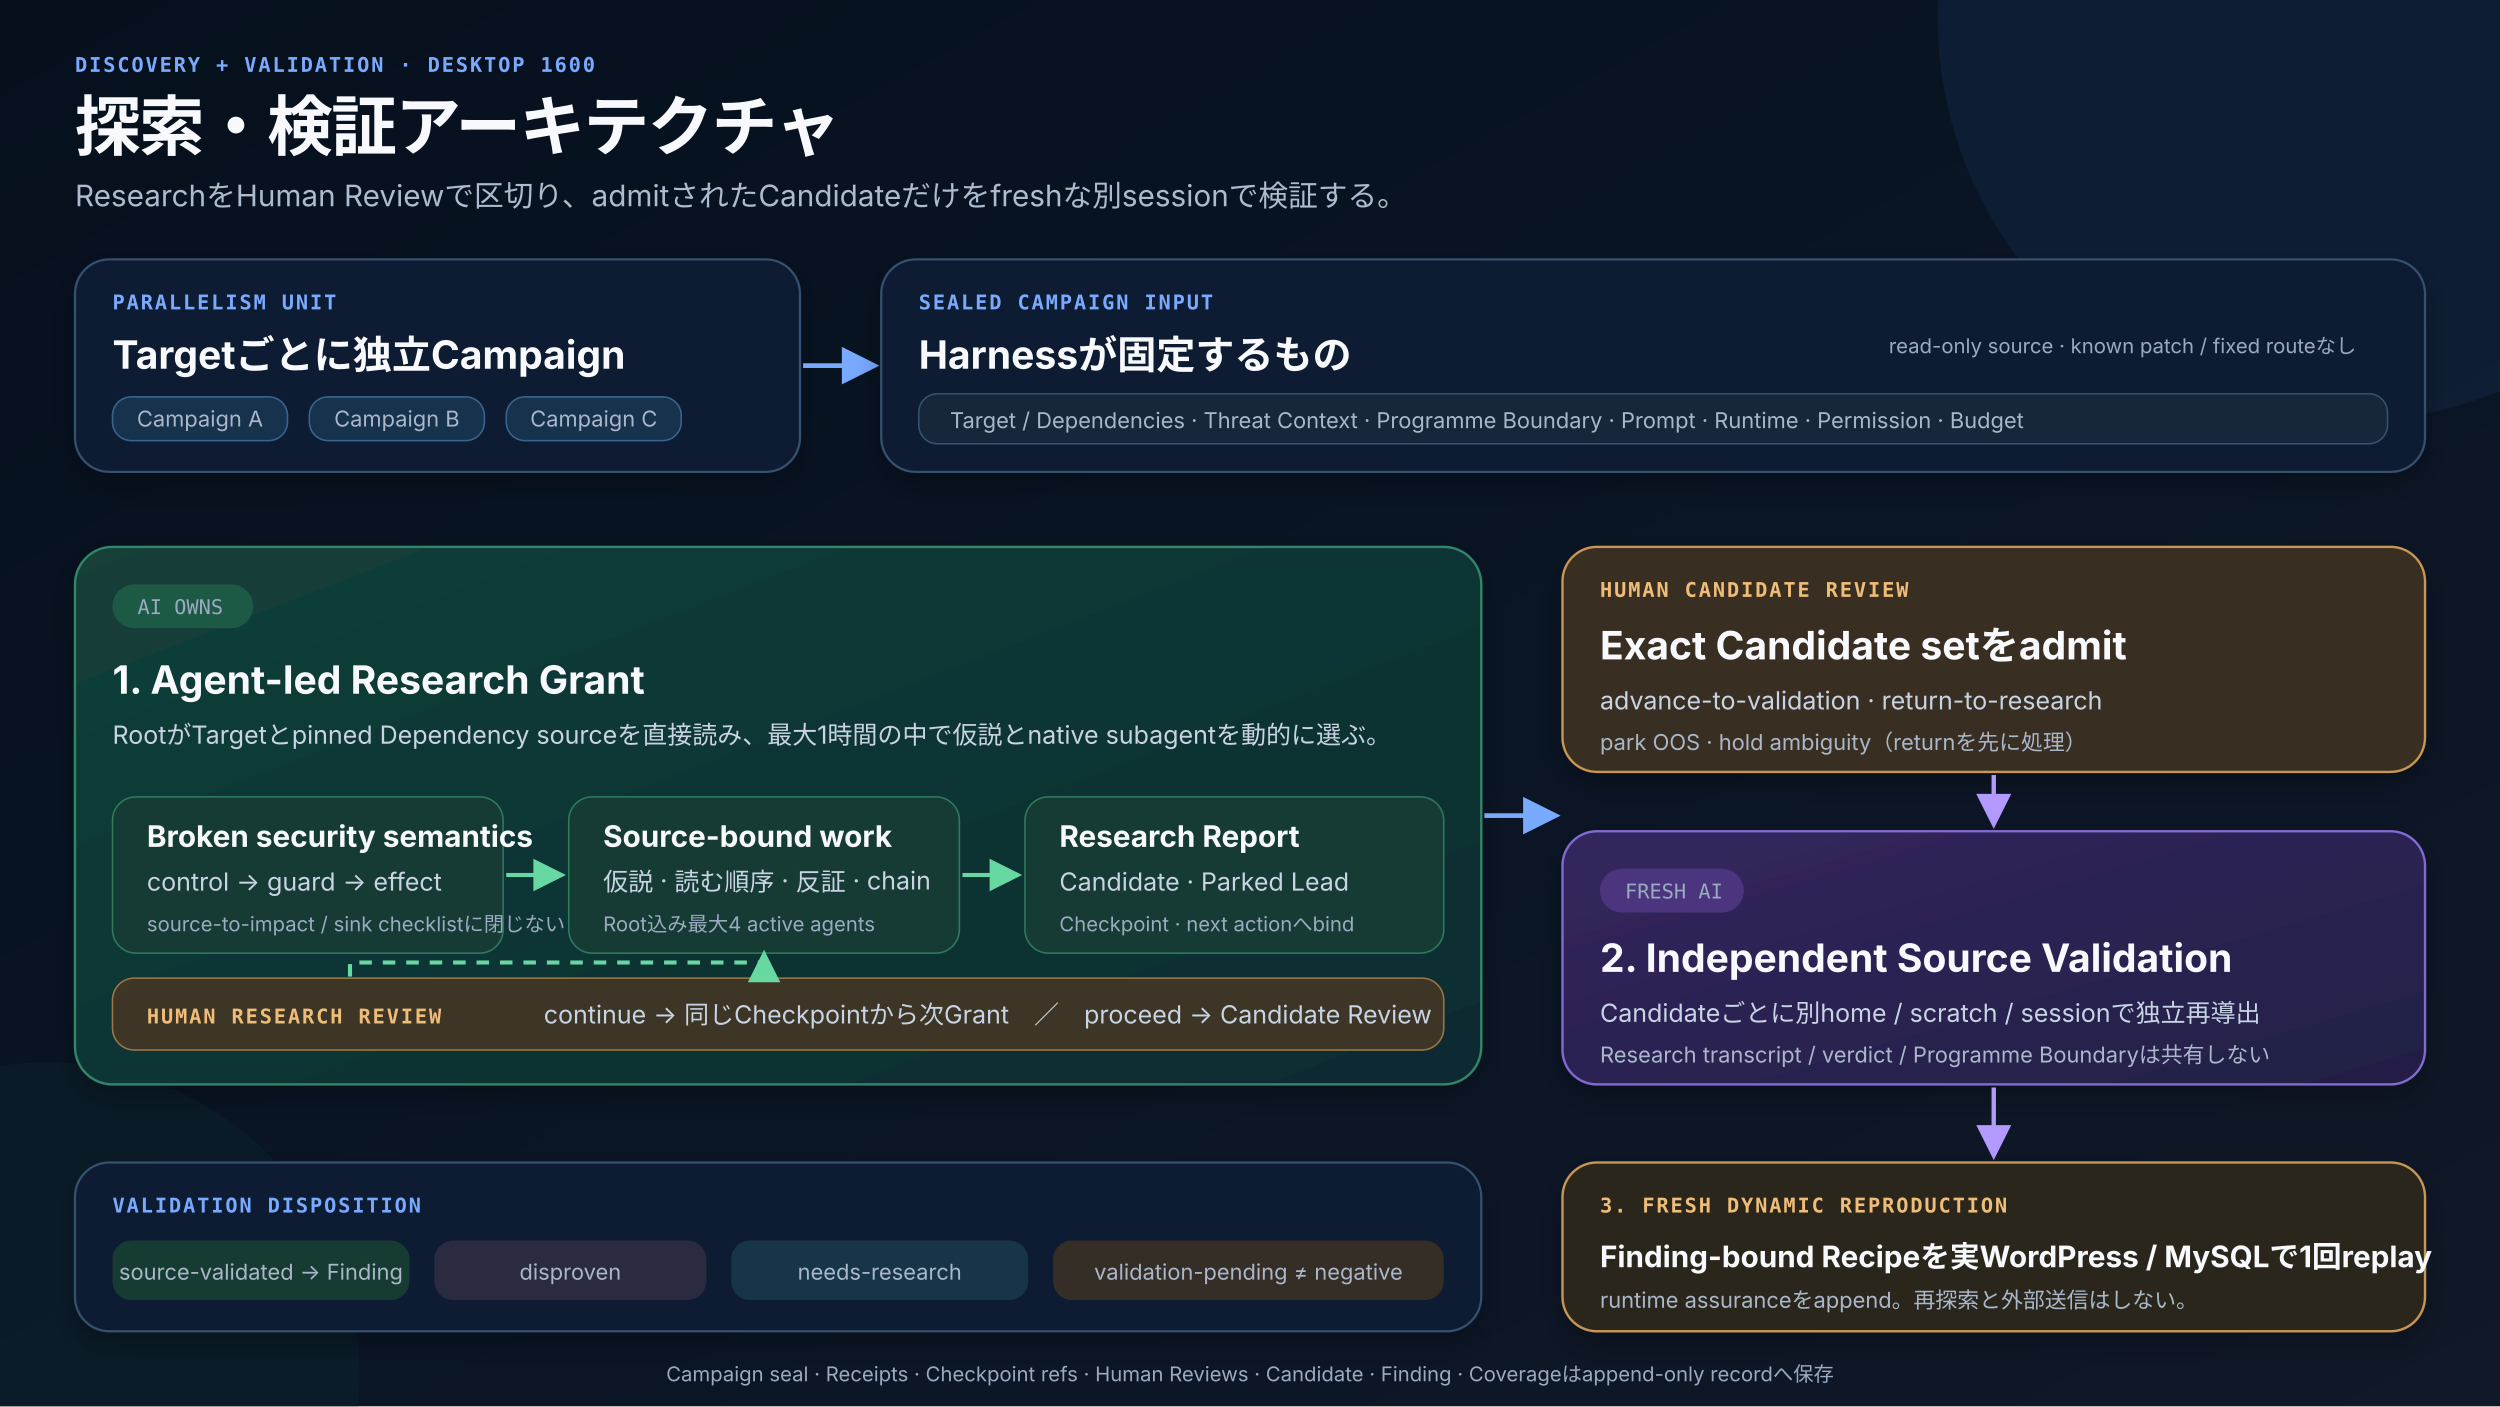
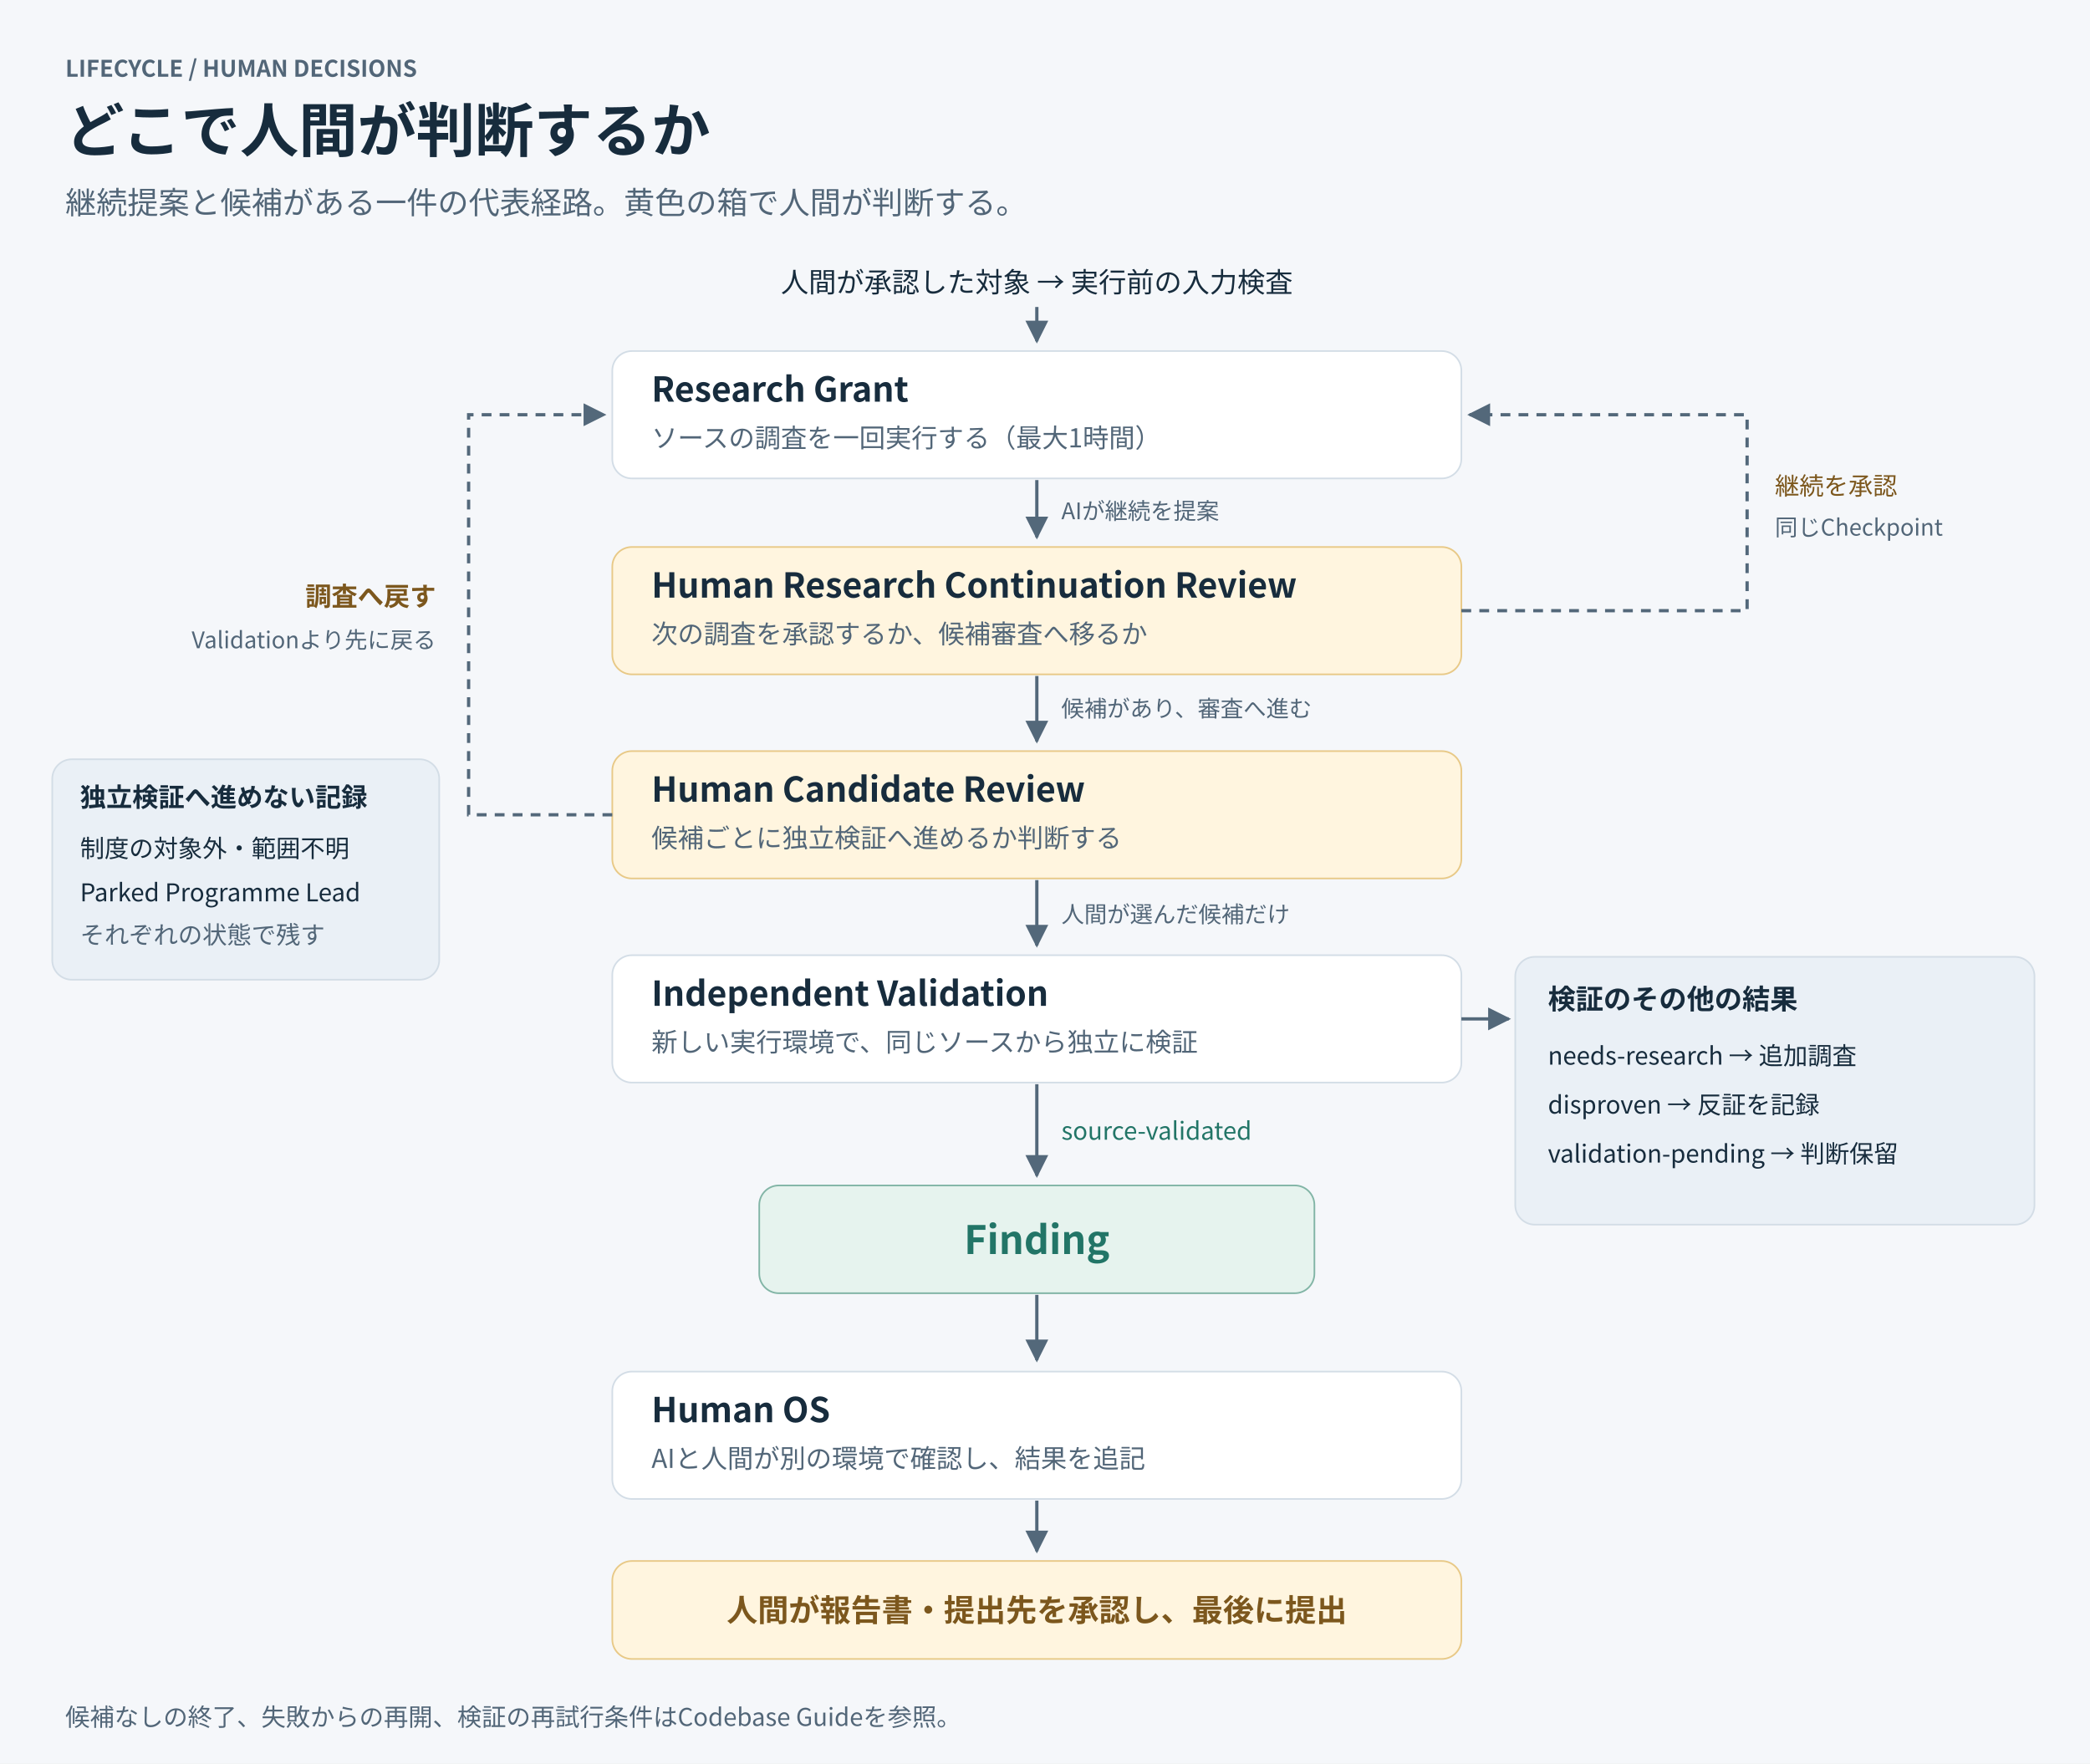
- <svg xmlns="http://www.w3.org/2000/svg" width="1600" height="900" viewBox="0 0 1600 900" role="img" aria-labelledby="title desc" style="width:100%;max-width:1600px;height:auto;text-rendering:optimizeLegibility">
+ <svg xmlns="http://www.w3.org/2000/svg" width="1280" height="1080" viewBox="0 0 1280 1080" role="img" aria-labelledby="title desc" style="max-width:100%;height:auto">
  <defs>
-     <linearGradient id="bg" x1="0" y1="0" x2="1" y2="1">
-       <stop offset="0" stop-color="#06101d" />
-       <stop offset=".55" stop-color="#0a1525" />
-       <stop offset="1" stop-color="#111827" />
-     </linearGradient>
-     <linearGradient id="green" x1="0" y1="0" x2="1" y2="1">
-       <stop offset="0" stop-color="#123f38" />
-       <stop offset="1" stop-color="#0e2b30" />
-     </linearGradient>
-     <linearGradient id="purple" x1="0" y1="0" x2="1" y2="1">
-       <stop offset="0" stop-color="#34265e" />
-       <stop offset="1" stop-color="#211f45" />
-     </linearGradient>
-     <filter id="shadow" x="-15%" y="-15%" width="130%" height="140%">
-       <feDropShadow dx="0" dy="8" stdDeviation="9" flood-color="#000" flood-opacity=".28" />
-     </filter>
-     <marker id="arrowBlue" viewBox="0 0 10 10" refX="8" refY="5" markerWidth="8" markerHeight="8" orient="auto">
-       <path d="M0 0L10 5L0 10Z" fill="#78aaff" />
+     <marker id="arrow" viewBox="0 0 10 10" refX="9" refY="5" markerWidth="7" markerHeight="7" orient="auto">
+       <path d="M0 0L10 5L0 10Z" fill="#53687a" />
    </marker>
-     <marker id="arrowGreen" viewBox="0 0 10 10" refX="8" refY="5" markerWidth="8" markerHeight="8" orient="auto">
-       <path d="M0 0L10 5L0 10Z" fill="#68d8a2" />
-     </marker>
-     <marker id="arrowPurple" viewBox="0 0 10 10" refX="8" refY="5" markerWidth="8" markerHeight="8" orient="auto">
-       <path d="M0 0L10 5L0 10Z" fill="#b39aff" />
-     </marker>
-     <style>
-       .sans{font-family:Inter,"Noto Sans JP",system-ui,-apple-system,"Segoe UI",sans-serif}.mono{font-family:"SFMono-Regular",Consolas,monospace}
-       .title{fill:#f7f9fc;font-size:42px;font-weight:780;letter-spacing:-1px}.subtitle{fill:#adbbce;font-size:19px}.section{fill:#f7f9fc;font-size:25px;font-weight:750}.card{fill:#f7f9fc;font-size:19px;font-weight:720}.body{fill:#c8d4e3;font-size:16px}.small{fill:#a9b7c9;font-size:14px}.tiny{fill:#9aaac0;font-size:13px}.eyebrow{font-size:13px;font-weight:780;letter-spacing:1.2px}.panel{fill:#101d30;stroke:#36516f;stroke-width:1.4}.mini{fill:#15263b;stroke:#355270;stroke-width:1}.flowBlue{fill:none;stroke:#78aaff;stroke-width:3;marker-end:url(#arrowBlue)}.flowGreen{fill:none;stroke:#68d8a2;stroke-width:2.6;marker-end:url(#arrowGreen)}.flowPurple{fill:none;stroke:#b39aff;stroke-width:2.8;marker-end:url(#arrowPurple)}.dashed{stroke-dasharray:8 7}
-     </style>
+     <style>text{font-family:"Noto Sans CJK JP","Noto Sans JP",system-ui,sans-serif;fill:#172c3d}.muted{fill:#526678}.arrow{fill:none;stroke:#53687a;stroke-width:2;marker-end:url(#arrow)}.back{stroke-dasharray:6 5}</style>
  </defs>
-   <rect width="1600" height="900" fill="url(#bg)" />
-   <circle cx="1500" cy="10" r="260" fill="#17345c" opacity=".27" />
-   <circle cx="30" cy="880" r="200" fill="#123f38" opacity=".18" />
-   <g class="sans">
-     <text x="48" y="46" class="mono eyebrow" fill="#78aaff">DISCOVERY + VALIDATION · DESKTOP 1600</text>
-     <text x="48" y="96" class="title">探索・検証アーキテクチャ</text>
-     <text x="48" y="132" class="subtitle">ResearchをHuman Reviewで区切り、admitされたCandidateだけをfreshな別sessionで検証する。</text>
-     <g filter="url(#shadow)">
-       <rect x="48" y="166" width="464" height="136" rx="22" class="panel" />
-       <text x="72" y="198" class="mono eyebrow" fill="#78aaff">PARALLELISM UNIT</text>
-       <text x="72" y="236" class="section">Targetごとに独立Campaign</text>
-       <rect x="72" y="254" width="112" height="28" rx="12" fill="#17304e" stroke="#39658f" />
-       <text x="128" y="273" text-anchor="middle" class="small">Campaign A</text>
-       <rect x="198" y="254" width="112" height="28" rx="12" fill="#17304e" stroke="#39658f" />
-       <text x="254" y="273" text-anchor="middle" class="small">Campaign B</text>
-       <rect x="324" y="254" width="112" height="28" rx="12" fill="#17304e" stroke="#39658f" />
-       <text x="380" y="273" text-anchor="middle" class="small">Campaign C</text>
-     </g>
-     <path d="M514 234H558" class="flowBlue" />
-     <g filter="url(#shadow)">
-       <rect x="564" y="166" width="988" height="136" rx="22" class="panel" />
-       <text x="588" y="198" class="mono eyebrow" fill="#78aaff">SEALED CAMPAIGN INPUT</text>
-       <text x="588" y="236" class="section">Harnessが固定するもの</text>
-       <rect x="588" y="252" width="940" height="32" rx="12" class="mini" />
-       <text x="608" y="274" class="small">Target / Dependencies · Threat Context · Programme Boundary · Prompt · Runtime · Permission · Budget</text>
-       <text x="1508" y="226" text-anchor="end" class="tiny">read-only source · known patch / fixed routeなし</text>
-     </g>
-     <g filter="url(#shadow)">
-       <rect x="48" y="350" width="900" height="344" rx="24" fill="url(#green)" stroke="#328669" stroke-width="1.5" />
-       <rect x="72" y="374" width="90" height="28" rx="14" fill="#1f5a45" />
-       <text x="88" y="393" class="mono tiny" fill="#b8f2d4">AI OWNS</text>
-       <text x="72" y="444" class="section">1. Agent-led Research Grant</text>
-       <text x="72" y="476" class="body">RootがTargetとpinned Dependency sourceを直接読み、最大1時間の中で仮説とnative subagentを動的に選ぶ。</text>
-       <rect x="72" y="510" width="250" height="100" rx="15" fill="#163b35" stroke="#2e7a5c" />
-       <text x="94" y="542" class="card">Broken security semantics</text>
-       <text x="94" y="570" class="body">control → guard → effect</text>
-       <text x="94" y="596" class="tiny">source-to-impact / sink checklistに閉じない</text>
-       <path d="M324 560H358" class="flowGreen" />
-       <rect x="364" y="510" width="250" height="100" rx="15" fill="#163b35" stroke="#2e7a5c" />
-       <text x="386" y="542" class="card">Source-bound work</text>
-       <text x="386" y="570" class="body">仮説 · 読む順序 · 反証 · chain</text>
-       <text x="386" y="596" class="tiny">Root込み最大4 active agents</text>
-       <path d="M616 560H650" class="flowGreen" />
-       <rect x="656" y="510" width="268" height="100" rx="15" fill="#163b35" stroke="#2e7a5c" />
-       <text x="678" y="542" class="card">Research Report</text>
-       <text x="678" y="570" class="body">Candidate · Parked Lead</text>
-       <text x="678" y="596" class="tiny">Checkpoint · next actionへbind</text>
-       <rect x="72" y="626" width="852" height="46" rx="14" fill="#3d3526" stroke="#9b7545" />
-       <text x="94" y="655" class="mono eyebrow" fill="#f0bd78">HUMAN RESEARCH REVIEW</text>
-       <text x="348" y="655" class="body">continue → 同じCheckpointから次Grant　／　proceed → Candidate Review</text>
-       <path d="M224 625V616H489V612" class="flowGreen dashed" />
-     </g>
-     <path d="M950 522H994" class="flowBlue" />
-     <g filter="url(#shadow)">
-       <rect x="1000" y="350" width="552" height="144" rx="22" fill="#392f22" stroke="#c99652" stroke-width="1.5" />
-       <text x="1024" y="382" class="mono eyebrow" fill="#f0bd78">HUMAN CANDIDATE REVIEW</text>
-       <text x="1024" y="422" class="section">Exact Candidate setをadmit</text>
-       <text x="1024" y="454" class="body">advance-to-validation · return-to-research</text>
-       <text x="1024" y="480" class="small">park OOS · hold ambiguity（returnを先に処理）</text>
-     </g>
-     <path d="M1276 496V526" class="flowPurple" />
-     <g filter="url(#shadow)">
-       <rect x="1000" y="532" width="552" height="162" rx="22" fill="url(#purple)" stroke="#826bd2" stroke-width="1.5" />
-       <rect x="1024" y="556" width="92" height="28" rx="14" fill="#4b367f" />
-       <text x="1040" y="575" class="mono tiny" fill="#ded6ff">FRESH AI</text>
-       <text x="1024" y="622" class="section">2. Independent Source Validation</text>
-       <text x="1024" y="654" class="body">Candidateごとに別home / scratch / sessionで独立再導出</text>
-       <text x="1024" y="680" class="small">Research transcript / verdict / Programme Boundaryは共有しない</text>
-     </g>
-     <g filter="url(#shadow)">
-       <rect x="48" y="744" width="900" height="108" rx="22" class="panel" />
-       <text x="72" y="776" class="mono eyebrow" fill="#78aaff">VALIDATION DISPOSITION</text>
-       <rect x="72" y="794" width="190" height="38" rx="12" fill="#153b30" />
-       <text x="167" y="819" text-anchor="middle" class="small">source-validated → Finding</text>
-       <rect x="278" y="794" width="174" height="38" rx="12" fill="#292b40" />
-       <text x="365" y="819" text-anchor="middle" class="small">disproven</text>
-       <rect x="468" y="794" width="190" height="38" rx="12" fill="#18354a" />
-       <text x="563" y="819" text-anchor="middle" class="small">needs-research</text>
-       <rect x="674" y="794" width="250" height="38" rx="12" fill="#362d25" />
-       <text x="799" y="819" text-anchor="middle" class="small">validation-pending ≠ negative</text>
-     </g>
-     <path d="M1276 696V738" class="flowPurple" />
-     <g filter="url(#shadow)">
-       <rect x="1000" y="744" width="552" height="108" rx="22" fill="#2b281f" stroke="#c99652" stroke-width="1.5" />
-       <text x="1024" y="776" class="mono eyebrow" fill="#f0bd78">3. FRESH DYNAMIC REPRODUCTION</text>
-       <text x="1024" y="811" class="card">Finding-bound Recipeを実WordPress / MySQLで1回replay</text>
-       <text x="1024" y="837" class="small">runtime assuranceをappend。再探索と外部送信はしない。</text>
-     </g>
-     <text x="800" y="884" text-anchor="middle" class="tiny">Campaign seal · Receipts · Checkpoint refs · Human Reviews · Candidate · Finding · Coverageはappend-only recordへ保存</text>
-   </g>
+   <rect width="1280" height="1080" fill="#f5f7fa" />
+   <text x="40" y="47" font-size="14" style="fill:#526678" font-weight="600">LIFECYCLE / HUMAN DECISIONS</text>
+   <text x="40" y="93" font-size="36" font-weight="700">どこで人間が判断するか</text>
+   <text x="40" y="131" font-size="19" style="fill:#526678">継続提案と候補がある一件の代表経路。黄色の箱で人間が判断する。</text>
+   <text x="635" y="179" font-size="17" text-anchor="middle">人間が承認した対象 → 実行前の入力検査</text>
+   <path d="M635 188V209" class="arrow" />
+   <rect x="375" y="215" width="520" height="78" rx="12" fill="#fff" stroke="#d3dde6" />
+   <text x="399" y="246" font-size="21" font-weight="700">Research Grant</text>
+   <text x="399" y="274" font-size="16" style="fill:#526678">ソースの調査を一回実行する（最大1時間）</text>
+   <path d="M635 294V329" class="arrow" />
+   <text x="650" y="318" font-size="14" style="fill:#526678">AIが継続を提案</text>
+   <rect x="375" y="335" width="520" height="78" rx="12" fill="#fff5df" stroke="#e8c987" />
+   <text x="399" y="366" font-size="21" font-weight="700">Human Research Continuation Review</text>
+   <text x="399" y="394" font-size="16" style="fill:#526678">次の調査を承認するか、候補審査へ移るか</text>
+   <path d="M895 374H1070V254H900" class="arrow back" />
+   <text x="1087" y="303" font-size="15" style="fill:#7c571d">継続を承認</text>
+   <text x="1087" y="328" font-size="14" style="fill:#526678">同じCheckpoint</text>
+   <path d="M635 414V454" class="arrow" />
+   <text x="650" y="439" font-size="14" style="fill:#526678">候補があり、審査へ進む</text>
+   <rect x="375" y="460" width="520" height="78" rx="12" fill="#fff5df" stroke="#e8c987" />
+   <text x="399" y="491" font-size="21" font-weight="700">Human Candidate Review</text>
+   <text x="399" y="519" font-size="16" style="fill:#526678">候補ごとに独立検証へ進めるか判断する</text>
+   <path d="M375 499H287V254H370" class="arrow back" />
+   <text x="267" y="371" font-size="16" style="fill:#7c571d" font-weight="600" text-anchor="end">調査へ戻す</text>
+   <text x="267" y="397" font-size="14" style="fill:#526678" text-anchor="end">Validationより先に戻る</text>
+   <path d="M635 539V579" class="arrow" />
+   <text x="650" y="565" font-size="14" style="fill:#526678">人間が選んだ候補だけ</text>
+   <rect x="375" y="585" width="520" height="78" rx="12" fill="#fff" stroke="#d3dde6" />
+   <text x="399" y="616" font-size="21" font-weight="700">Independent Validation</text>
+   <text x="399" y="644" font-size="16" style="fill:#526678">新しい実行環境で、同じソースから独立に検証</text>
+   <path d="M635 664V720" class="arrow" />
+   <text x="650" y="698" font-size="15" style="fill:#227567">source-validated</text>
+   <rect x="465" y="726" width="340" height="66" rx="12" fill="#e6f3ee" stroke="#82b5a6" />
+   <text x="635" y="768" font-size="24" style="fill:#227567" font-weight="700" text-anchor="middle">Finding</text>
+   <path d="M635 793V833" class="arrow" />
+   <rect x="375" y="840" width="520" height="78" rx="12" fill="#fff" stroke="#d3dde6" />
+   <text x="399" y="871" font-size="21" font-weight="700">Human OS</text>
+   <text x="399" y="899" font-size="16" style="fill:#526678">AIと人間が別の環境で確認し、結果を追記</text>
+   <path d="M635 919V950" class="arrow" />
+   <rect x="375" y="956" width="520" height="60" rx="12" fill="#fff5df" stroke="#e8c987" />
+   <text x="635" y="993" font-size="19" style="fill:#7c571d" font-weight="600" text-anchor="middle">人間が報告書・提出先を承認し、最後に提出</text>
+   <rect x="928" y="586" width="318" height="164" rx="12" fill="#eaf0f6" stroke="#d3dde6" />
+   <text x="948" y="618" font-size="17" font-weight="700">検証のその他の結果</text>
+   <text x="948" y="652" font-size="15">needs-research → 追加調査</text>
+   <text x="948" y="682" font-size="15">disproven → 反証を記録</text>
+   <text x="948" y="712" font-size="15">validation-pending → 判断保留</text>
+   <path d="M895 624H924" class="arrow" />
+   <rect x="32" y="465" width="237" height="135" rx="12" fill="#eaf0f6" stroke="#d3dde6" />
+   <text x="49" y="494" font-size="16" font-weight="700">独立検証へ進めない記録</text>
+   <text x="49" y="525" font-size="15">制度の対象外・範囲不明</text>
+   <text x="49" y="552" font-size="15">Parked Programme Lead</text>
+   <text x="49" y="578" font-size="15" style="fill:#526678">それぞれの状態で残す</text>
+   <text x="40" y="1057" font-size="15" style="fill:#526678">候補なしの終了、失敗からの再開、検証の再試行条件はCodebase Guideを参照。</text>
</svg>
